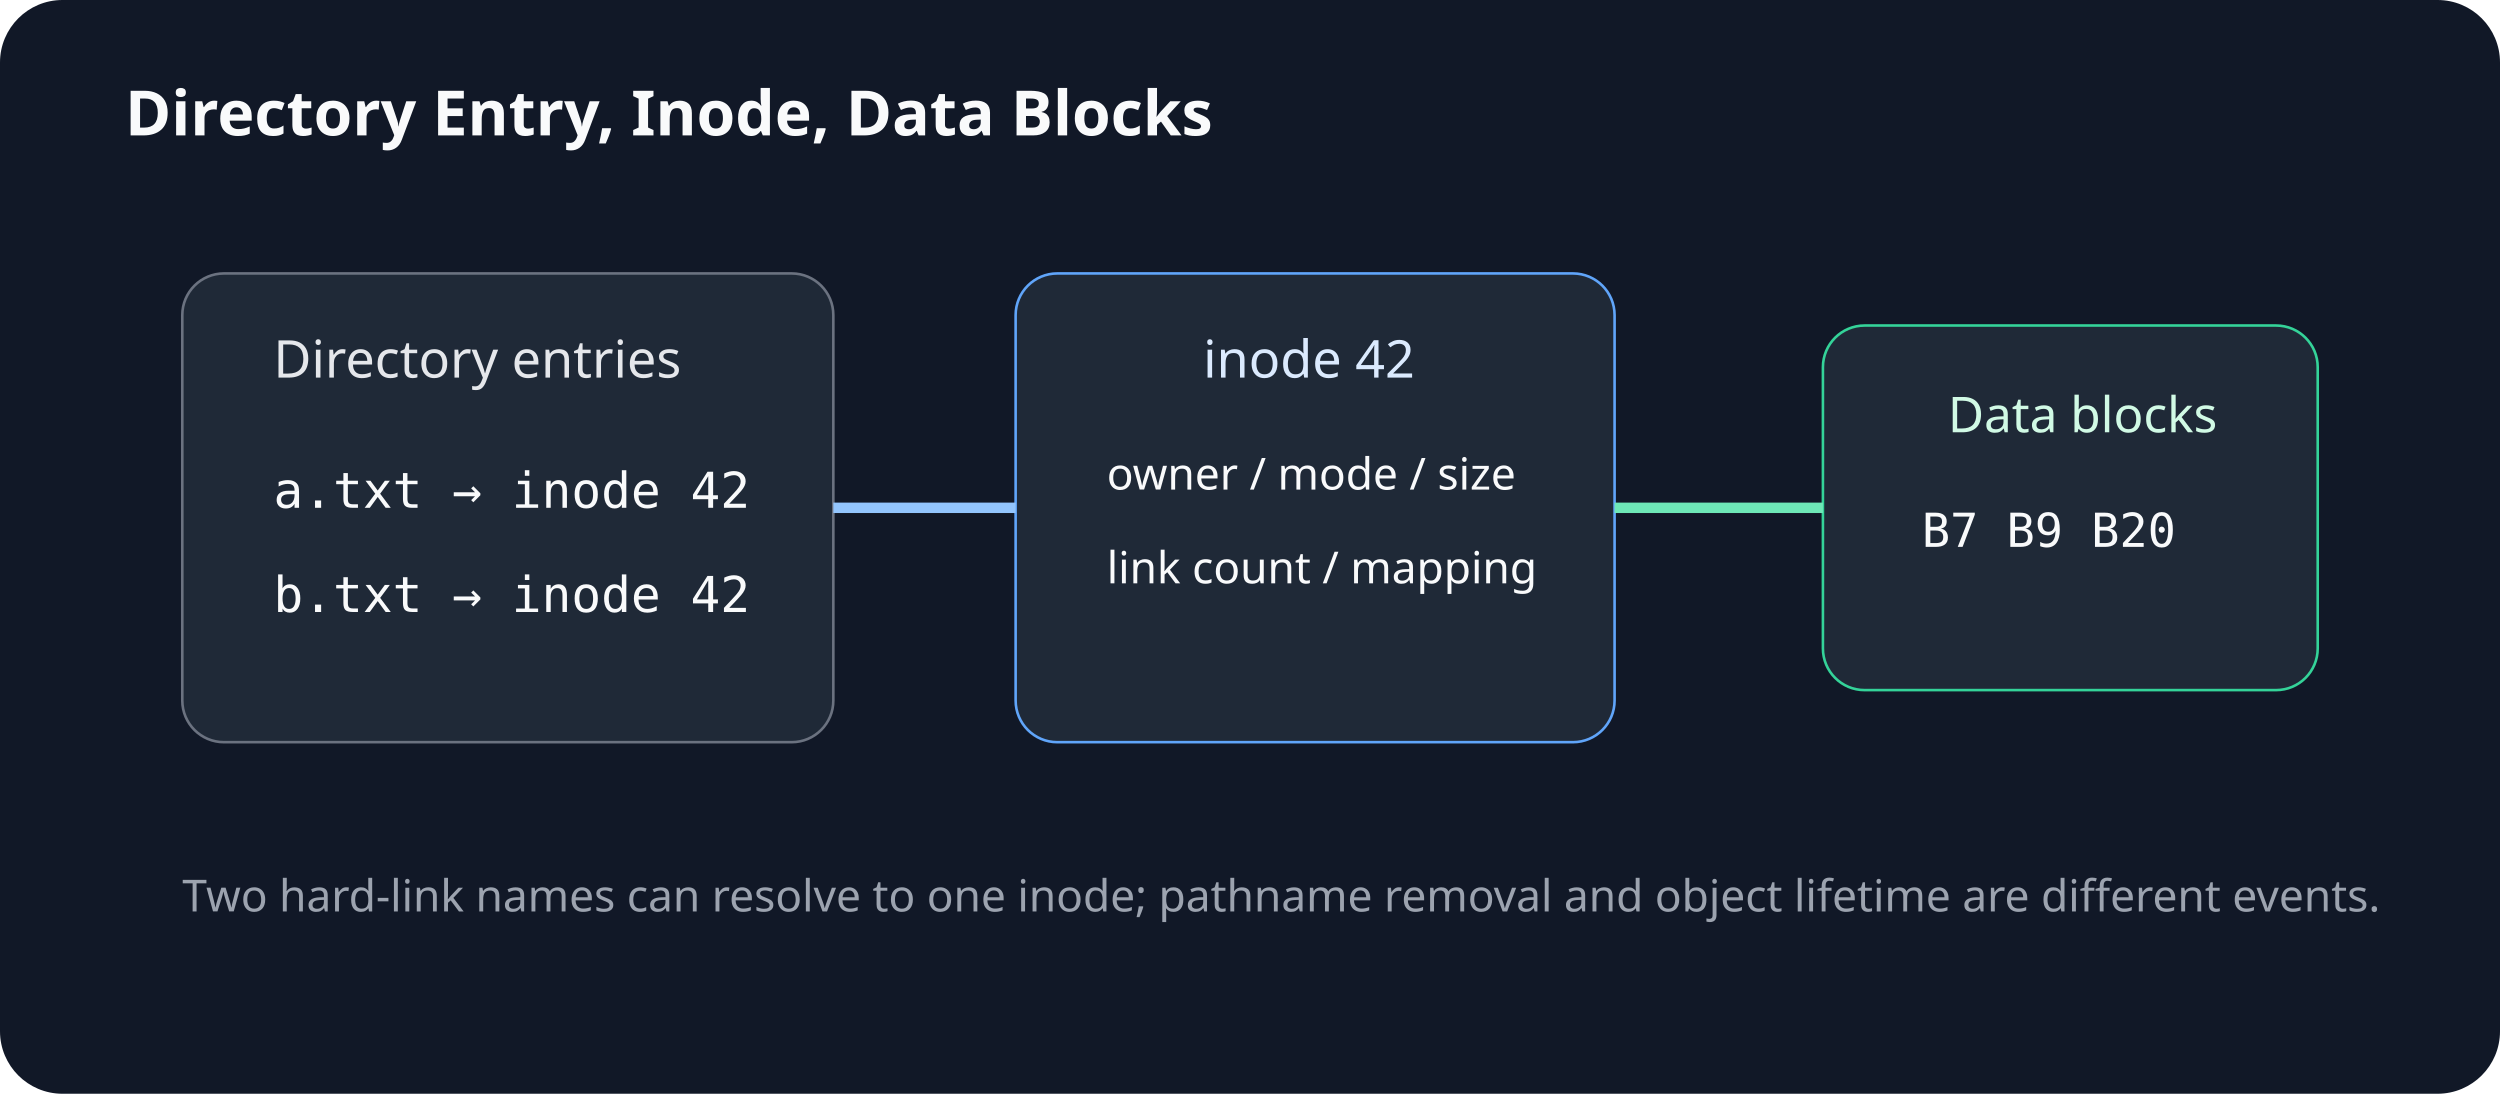
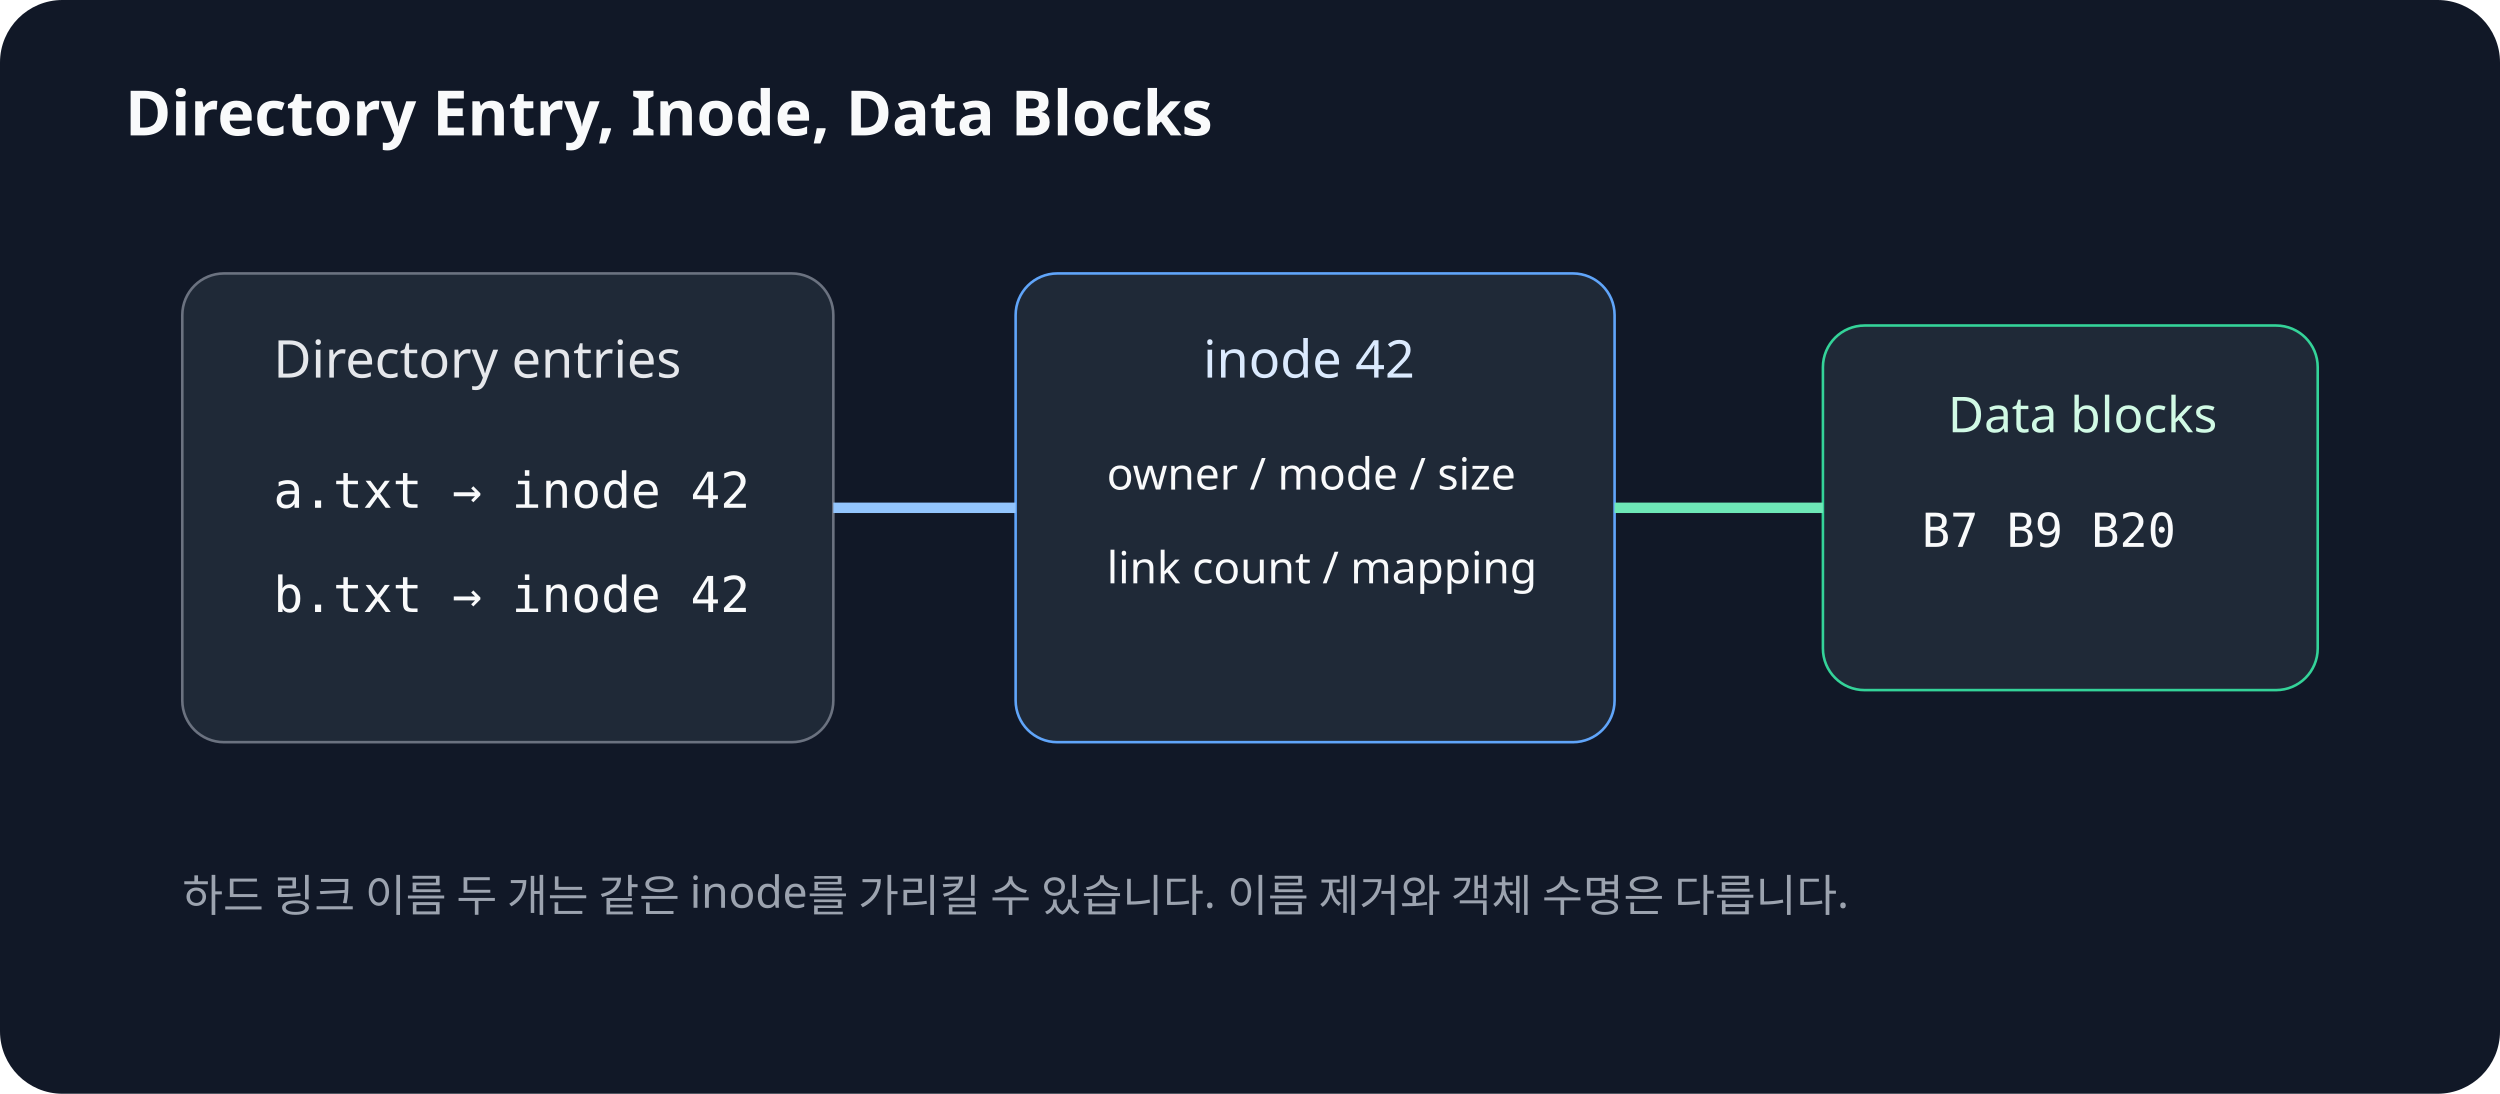
<svg xmlns="http://www.w3.org/2000/svg" role="img" aria-labelledby="os-a11y-title os-a11y-desc" width="960" height="420" viewBox="0 0 960 420">
  <rect width="960" height="420" rx="24" fill="#111827" />
  <text x="48" y="52" fill="#f9fafb" font-size="24" font-family="sans-serif" font-weight="700">Directory Entry, Inode, Data Blocks</text>
  <rect x="70" y="105" width="250" height="180" rx="16" fill="#1f2937" stroke="#6b7280" />
  <text x="105" y="145" fill="#e5e7eb" font-size="20" font-family="sans-serif">Directory entries</text>
  <text x="105" y="195" fill="#f9fafb" font-size="19" font-family="monospace">a.txt → inode 42</text>
  <text x="105" y="235" fill="#f9fafb" font-size="19" font-family="monospace">b.txt → inode 42</text>
  <rect x="390" y="105" width="230" height="180" rx="16" fill="#1f2937" stroke="#60a5fa" />
  <text x="462" y="145" fill="#dbeafe" font-size="20" font-family="sans-serif">inode 42</text>
  <text x="425" y="188" fill="#f9fafb" font-size="17" font-family="sans-serif">owner / mode / size</text>
  <text x="425" y="224" fill="#f9fafb" font-size="17" font-family="sans-serif">link count / mapping</text>
  <rect x="700" y="125" width="190" height="140" rx="16" fill="#1f2937" stroke="#34d399" />
  <text x="748" y="166" fill="#d1fae5" font-size="19" font-family="sans-serif">Data blocks</text>
  <text x="738" y="210" fill="#f9fafb" font-size="18" font-family="monospace">B7  B9  B20</text>
  <path d="M320 195 L390 195" stroke="#93c5fd" stroke-width="4" />
  <path d="M620 195 L700 195" stroke="#6ee7b7" stroke-width="4" />
-   <text x="70" y="350" fill="#9ca3af" font-size="17" font-family="sans-serif">Two hard-link names can resolve to one inode; pathname removal and object lifetime are different events.</text>
+   <text x="70" y="350" fill="#9ca3af" font-size="17" font-family="sans-serif">하드 링크 이름 두 개는 같은 inode를 가리킬 수 있습니다. 이름 제거와 객체 수명은 다릅니다.</text>
  <style id="os-prefers-light">
@media (prefers-color-scheme: light){

[fill="#111827"]{fill:#f9fafb}
[stroke="#111827"]{stroke:#f9fafb}
[fill="#f9fafb"]{fill:#202632}
[stroke="#f9fafb"]{stroke:#202632}
[fill="#1f2937"]{fill:#edf0f4}
[stroke="#1f2937"]{stroke:#edf0f4}
[fill="#6b7280"]{fill:#64748b}
[stroke="#6b7280"]{stroke:#64748b}
[fill="#e5e7eb"]{fill:#354155}
[stroke="#e5e7eb"]{stroke:#354155}
[fill="#60a5fa"]{fill:#245bb0}
[stroke="#60a5fa"]{stroke:#245bb0}
[fill="#dbeafe"]{fill:#204c8a}
[stroke="#dbeafe"]{stroke:#204c8a}
[fill="#34d399"]{fill:#167249}
[stroke="#34d399"]{stroke:#167249}
[fill="#d1fae5"]{fill:#165a3d}
[stroke="#d1fae5"]{stroke:#165a3d}
[fill="#93c5fd"]{fill:#245bb0}
[stroke="#93c5fd"]{stroke:#245bb0}
[fill="#6ee7b7"]{fill:#167249}
[stroke="#6ee7b7"]{stroke:#167249}
[fill="#9ca3af"]{fill:#475569}
[stroke="#9ca3af"]{stroke:#475569}
}
</style>
</svg>
